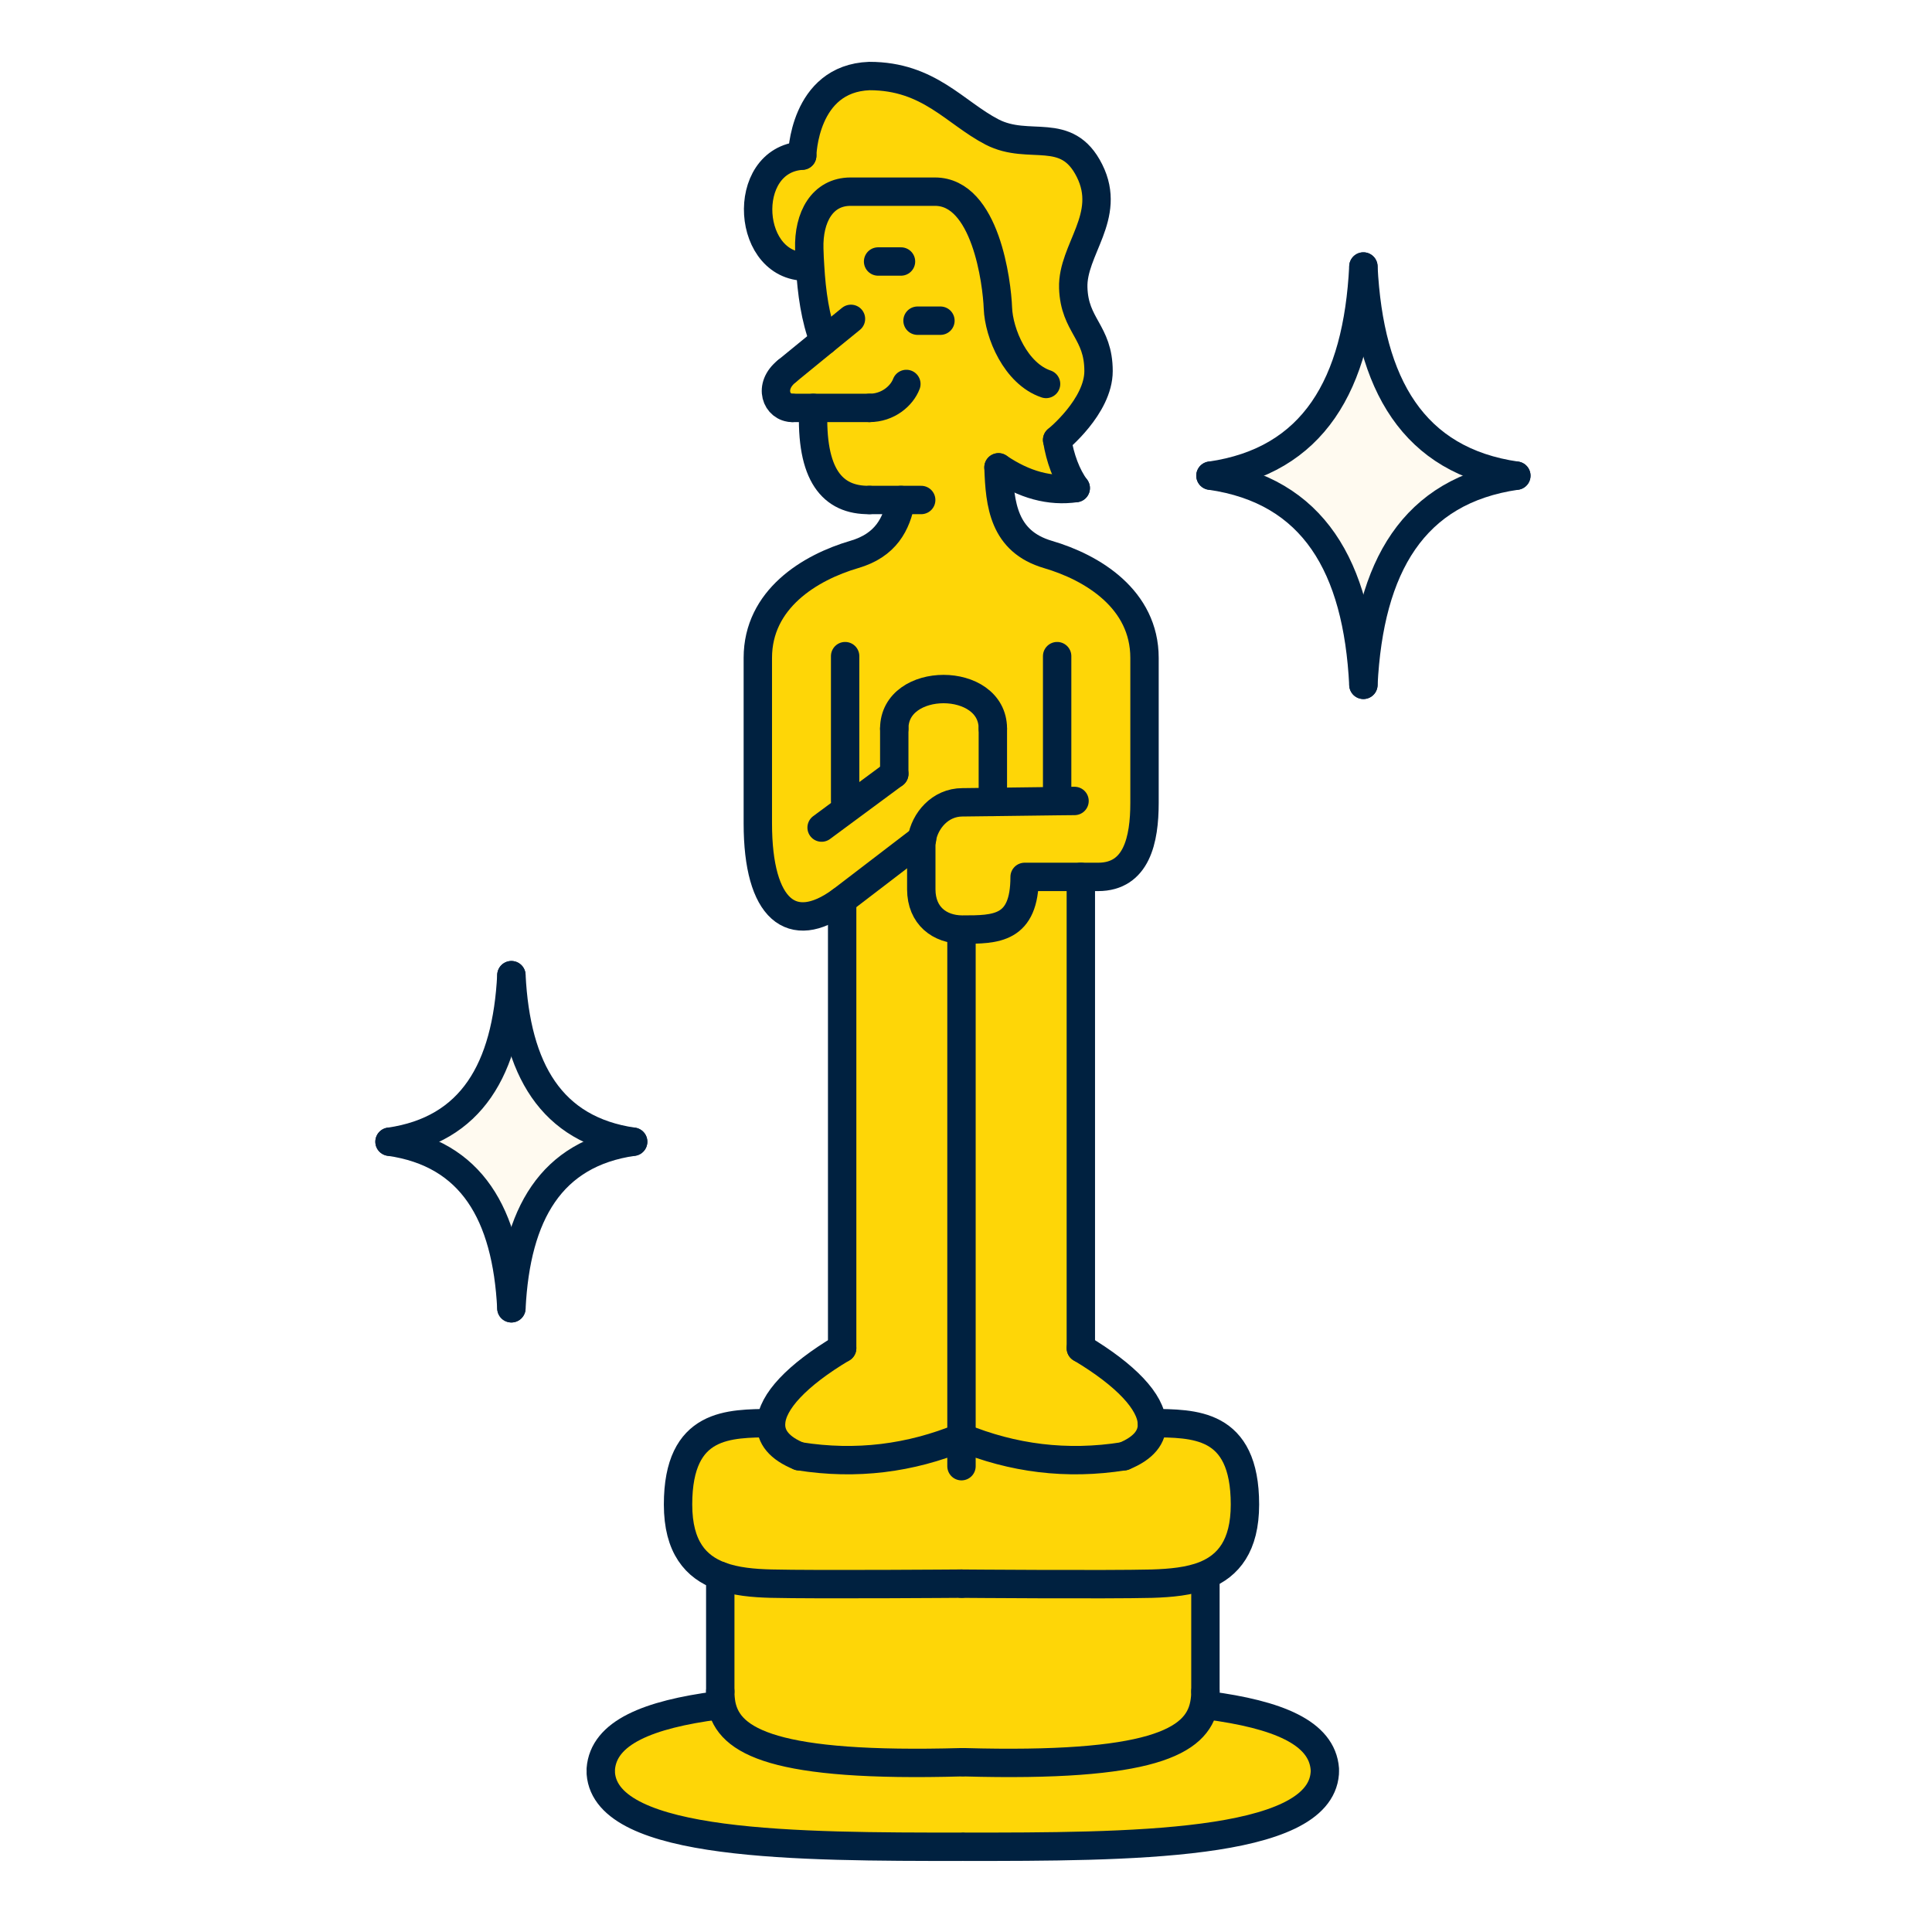
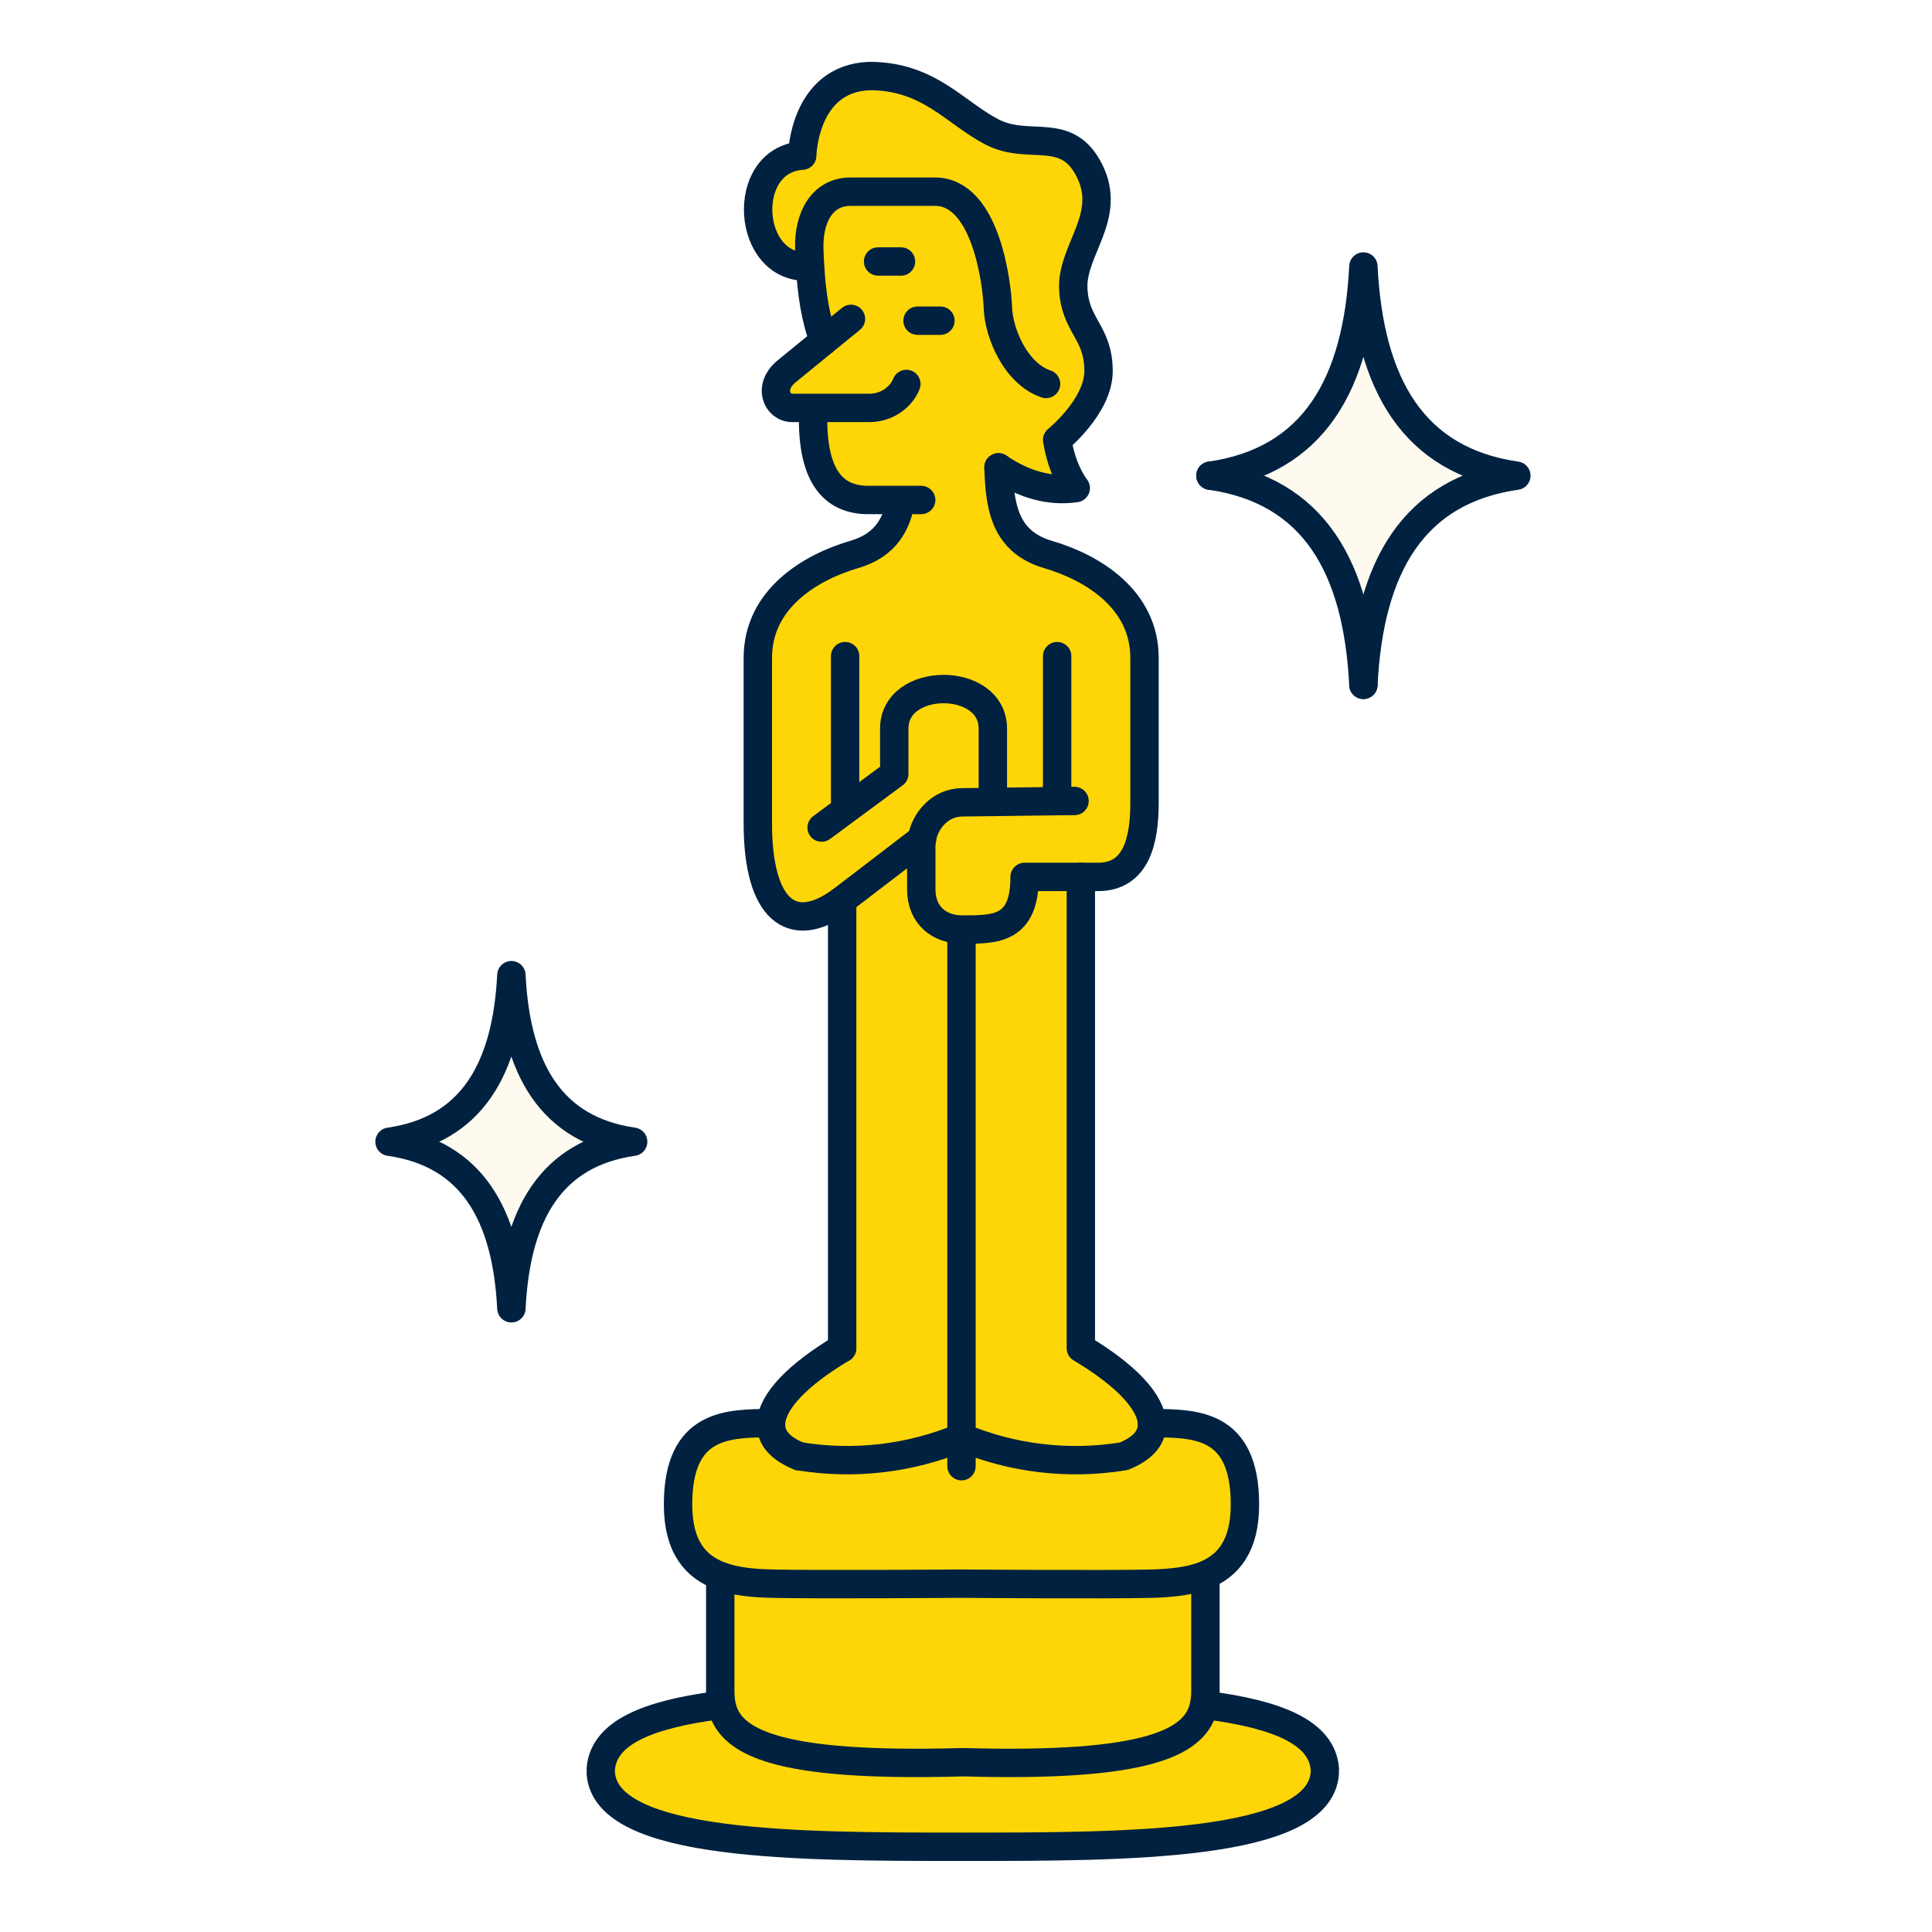
- <svg xmlns="http://www.w3.org/2000/svg" id="Layer_1" version="1.1" viewBox="0 0 68 68">
+ <svg xmlns="http://www.w3.org/2000/svg" id="Layer_1" viewBox="0 0 68 68">
  <defs>
-     <style>
-       .st0 {
-         fill: #fffaf0;
-       }
- 
-       .st1 {
-         fill: #fed607;
-       }
- 
-       .st2 {
-         fill: none;
-         stroke: #002140;
-         stroke-linecap: round;
-         stroke-linejoin: round;
-         stroke-width: .999px;
-       }
-     </style>
+     <style>.st0{fill:#fffaf0}.st1{fill:#fed607}.st2{fill:none;stroke:#002140;stroke-linecap:round;stroke-linejoin:round;stroke-width:.999px}</style>
  </defs>
-   <path class="st0" d="M47.987,9.38c.208,4.163,1.762,6.84,5.383,7.362-3.621.522-5.175,3.196-5.383,7.362-.208-4.166-1.762-6.84-5.383-7.362,3.622-.522,5.175-3.199,5.383-7.362Z" />
-   <path class="st1" d="M46.63,62.267v.148c-.195,2.584-6.982,2.584-12.695,2.584h-.092c-5.713,0-12.5,0-12.695-2.584v-.148c.095-1.293,1.676-1.923,4.111-2.243l.135-.029c.261,1.318,1.884,2.215,8.45,2.032h.092c6.566.182,8.192-.714,8.45-2.032l.135.029c2.435.321,4.015.952,4.111,2.243h-.003Z" />
-   <path class="st1" d="M33.841,50.588c1.797.736,3.697.988,5.714.667.695-.28,1.019-.683.988-1.17h.003c1.451.029,3.272-.047,3.272,2.869,0,1.457-.588,2.152-1.404,2.485-.554.224-1.217.28-1.866.301-1.602.04-6.705,0-6.705,0,0,0-5.103.04-6.705,0-.617-.016-1.246-.069-1.784-.271-.856-.317-1.488-1.007-1.488-2.514,0-2.914,1.821-2.838,3.272-2.869h.003c-.029.485.293.89.988,1.17,2.016.321,3.916.069,5.714-.667l-.002-.002Z" />
-   <path class="st1" d="M42.427,55.468v4.065c0,.158-.013.311-.043.459-.258,1.318-1.884,2.215-8.45,2.032h-.092c-6.566.182-8.189-.714-8.45-2.032-.026-.148-.04-.301-.04-.459v-4.065c.538.201,1.167.255,1.784.271,1.602.04,6.705,0,6.705,0,0,0,5.103.04,6.705,0,.651-.019,1.312-.076,1.866-.301l.013.029.003.002Z" />
-   <path class="st1" d="M40.543,50.085c.029.485-.293.89-.988,1.17-2.016.321-3.917.069-5.714-.667v-17.613l.013-.258h.019c1.177,0,2.187,0,2.187-1.853h1.979v16.589c1.605.959,2.466,1.894,2.501,2.633l.002-.002Z" />
-   <path class="st1" d="M31.712,17.598h-1.11c-1.306.016-2.076-.878-1.976-3.241h-.736c-.559,0-.872-.753-.192-1.296l1.302-1.064c-.305-.78-.434-1.699-.485-2.621l-.034.003c-2.227.142-2.472-3.763-.245-3.902,0,0,.044-2.713,2.366-2.8,2.095,0,3.004,1.289,4.316,1.97,1.315.677,2.624-.251,3.43,1.362.806,1.61-.614,2.775-.572,4.121.043,1.344.89,1.536.89,2.932,0,1.246-1.457,2.422-1.457,2.422.103.635.327,1.259.654,1.696-.906.132-1.812-.113-2.719-.73.043,1.302.176,2.608,1.742,3.067,1.567.459,3.397,1.573,3.397,3.641v5.099c0,1.305-.277,2.608-1.633,2.608h-2.587c0,1.854-1.011,1.854-2.187,1.854h-.019c-.777-.007-1.428-.479-1.431-1.415-.003-.941.003-.827,0-1.533,0-.076.007-.155.019-.232l-2.832,2.168c-.01.006-.016.013-.026.019-1.708,1.239-2.911.308-2.911-2.743v-5.826c0-2.069,1.831-3.181,3.397-3.641,1.098-.321,1.491-1.057,1.642-1.916l-.005-.002Z" />
-   <path class="st1" d="M33.854,32.717l-.013.258v17.613c-1.797.737-3.697.988-5.714.667-.695-.28-1.019-.683-.988-1.17.037-.74.896-1.676,2.501-2.634v-15.646l-.056-.079c.01-.007.016-.013.026-.019l2.832-2.168c-.013.076-.019.155-.019.232.003.708-.003.592,0,1.533.003.935.654,1.407,1.431,1.415v-.002Z" />
-   <path class="st0" d="M17.998,34.323c.166,3.315,1.401,5.446,4.286,5.862-2.885.413-4.121,2.545-4.286,5.862-.169-3.319-1.404-5.449-4.289-5.862,2.885-.416,4.121-2.548,4.289-5.862Z" />
-   <path class="st2" d="M42.604,16.742c3.622.522,5.175,3.196,5.383,7.362" />
-   <path class="st2" d="M53.37,16.742c-3.621.522-5.175,3.196-5.383,7.362" />
-   <path class="st2" d="M42.604,16.742c3.622-.522,5.175-3.199,5.383-7.362" />
-   <path class="st2" d="M53.37,16.742c-3.621-.522-5.175-3.199-5.383-7.362" />
-   <path class="st2" d="M13.71,40.185c2.885.413,4.121,2.545,4.289,5.862" />
-   <path class="st2" d="M22.285,40.185c-2.885.413-4.121,2.545-4.285,5.862" />
-   <path class="st2" d="M13.71,40.185c2.885-.416,4.121-2.548,4.289-5.862" />
-   <path class="st2" d="M22.285,40.185c-2.885-.416-4.121-2.548-4.285-5.862" />
-   <path class="st2" d="M27.698,13.061l1.302-1.064.951-.774" />
-   <path class="st2" d="M27.889,14.357h2.713" />
-   <path class="st2" d="M31.901,13.514c-.161.422-.648.843-1.299.843" />
-   <path class="st2" d="M27.698,13.061c-.68.542-.368,1.296.192,1.296" />
-   <path class="st2" d="M32.423,17.598h-1.821" />
-   <path class="st2" d="M28.626,14.357c-.1,2.363.67,3.259,1.976,3.241" />
-   <path class="st2" d="M33.841,51.605v-18.63" />
-   <path class="st2" d="M35.144,16.449c.043,1.302.176,2.608,1.742,3.067,1.566.459,3.397,1.573,3.397,3.641v5.099c0,1.306-.277,2.608-1.633,2.608h-2.587c0,1.854-1.011,1.854-2.187,1.854h-.019c-.777-.007-1.428-.479-1.431-1.415-.003-.941.003-.827,0-1.533,0-.076.007-.155.019-.232.103-.641.638-1.299,1.431-1.299l1.07-.013,2.263-.029.611-.006" />
-   <path class="st2" d="M37.208,23.094v5.103" />
-   <path class="st2" d="M31.712,17.598c-.151.859-.545,1.596-1.642,1.916-1.567.459-3.397,1.573-3.397,3.641v5.826c0,3.049,1.202,3.983,2.911,2.743.01-.007.016-.013.026-.019" />
-   <path class="st2" d="M29.746,23.094v5.103" />
-   <path class="st2" d="M36.818,13.514c-1.067-.359-1.662-1.781-1.695-2.674-.034-.893-.43-4.094-2.215-4.094h-2.97c-.991,0-1.488.893-1.454,2.013.007.205.013.413.029.617.053.922.182,1.841.485,2.621" />
-   <path class="st2" d="M30.906,9.204h.806" />
-   <path class="st2" d="M32.294,11.287h.806" />
-   <path class="st2" d="M29.611,31.705l2.832-2.168.011-.007" />
-   <path class="st2" d="M28.918,29.128l2.558-1.891" />
-   <path class="st2" d="M31.475,27.238v-1.592" />
-   <path class="st2" d="M34.945,28.226v-2.58" />
-   <path class="st2" d="M31.475,25.645c0-1.857,3.47-1.857,3.47,0" />
-   <path class="st2" d="M37.208,15.483s1.457-1.177,1.457-2.422c0-1.394-.846-1.586-.89-2.932-.043-1.344,1.378-2.511.572-4.121-.806-1.613-2.114-.683-3.43-1.362-1.312-.68-2.221-1.97-4.316-1.97-2.322.085-2.366,2.8-2.366,2.8" />
-   <path class="st2" d="M35.144,16.449c.909.617,1.815.862,2.719.73" />
-   <path class="st2" d="M37.208,15.483c.103.635.327,1.259.654,1.695" />
-   <path class="st2" d="M28.236,5.478c-2.227.139-1.982,4.045.245,3.902" />
-   <path class="st2" d="M33.841,50.588c1.797.737,3.697.988,5.714.667" />
-   <path class="st2" d="M38.042,47.452v-16.589" />
-   <path class="st2" d="M39.555,51.255c.695-.28,1.019-.683.988-1.17-.037-.74-.896-1.676-2.501-2.634" />
-   <path class="st2" d="M33.841,50.588c-1.797.737-3.697.988-5.714.667" />
-   <path class="st2" d="M29.641,47.452v-15.646" />
-   <path class="st2" d="M28.128,51.255c-.695-.28-1.019-.683-.988-1.17.037-.74.896-1.676,2.501-2.634" />
-   <path class="st2" d="M27.137,50.085c-1.451.029-3.272-.047-3.272,2.869,0,1.507.632,2.197,1.488,2.514.538.201,1.167.255,1.784.271,1.602.04,6.705,0,6.705,0" />
-   <path class="st2" d="M40.546,50.085c1.451.029,3.272-.047,3.272,2.869,0,1.457-.588,2.152-1.404,2.485-.554.224-1.217.28-1.866.301-1.602.04-6.705,0-6.705,0" />
-   <path class="st2" d="M25.351,55.468v4.065" />
-   <path class="st2" d="M33.841,62.025c-6.566.182-8.189-.714-8.45-2.032-.026-.148-.04-.301-.04-.459" />
-   <path class="st2" d="M33.841,65c-5.714,0-12.5,0-12.695-2.584" />
-   <path class="st2" d="M25.256,60.023c-2.435.321-4.015.952-4.111,2.243" />
-   <path class="st2" d="M42.427,55.468v4.065" />
-   <path class="st2" d="M33.933,62.025c6.566.182,8.192-.714,8.45-2.032.029-.148.044-.301.044-.459" />
-   <path class="st2" d="M33.933,65c5.714,0,12.5,0,12.695-2.584" />
-   <path class="st2" d="M42.519,60.023c2.435.321,4.015.952,4.111,2.243" />
+   <path d="M47.987 9.38c.208 4.163 1.762 6.84 5.383 7.362-3.621.522-5.175 3.196-5.383 7.362-.208-4.166-1.762-6.84-5.383-7.362 3.622-.522 5.175-3.199 5.383-7.362" class="st0" />
+   <path d="M46.63 62.267v.148c-.195 2.584-6.982 2.584-12.695 2.584h-.092c-5.713 0-12.5 0-12.695-2.584v-.148c.095-1.293 1.676-1.923 4.111-2.243l.135-.029c.261 1.318 1.884 2.215 8.45 2.032h.092c6.566.182 8.192-.714 8.45-2.032l.135.029c2.435.321 4.015.952 4.111 2.243zM33.841 50.588c1.797.736 3.697.988 5.714.667.695-.28 1.019-.683.988-1.17h.003c1.451.029 3.272-.047 3.272 2.869 0 1.457-.588 2.152-1.404 2.485-.554.224-1.217.28-1.866.301-1.602.04-6.705 0-6.705 0s-5.103.04-6.705 0c-.617-.016-1.246-.069-1.784-.271-.856-.317-1.488-1.007-1.488-2.514 0-2.914 1.821-2.838 3.272-2.869h.003c-.029.485.293.89.988 1.17a10.46 10.46 0 0 0 5.714-.667l-.002-.002Z" class="st1" />
+   <path d="M42.427 55.468v4.065q.001.237-.043.459c-.258 1.318-1.884 2.215-8.45 2.032h-.092c-6.566.182-8.189-.714-8.45-2.032a3 3 0 0 1-.04-.459v-4.065c.538.201 1.167.255 1.784.271 1.602.04 6.705 0 6.705 0s5.103.04 6.705 0c.651-.019 1.312-.076 1.866-.301l.013.029.003.002Zm-1.884-5.383c.029.485-.293.89-.988 1.17a10.46 10.46 0 0 1-5.714-.667V32.975l.013-.258h.019c1.177 0 2.187 0 2.187-1.853h1.979v16.589c1.605.959 2.466 1.894 2.501 2.633l.002-.002Z" class="st1" />
+   <path d="M31.712 17.598h-1.11c-1.306.016-2.076-.878-1.976-3.241h-.736c-.559 0-.872-.753-.192-1.296L29 11.997c-.305-.78-.434-1.699-.485-2.621l-.034.003c-2.227.142-2.472-3.763-.245-3.902 0 0 .044-2.713 2.366-2.8 2.095 0 3.004 1.289 4.316 1.97 1.315.677 2.624-.251 3.43 1.362.806 1.61-.614 2.775-.572 4.121.043 1.344.89 1.536.89 2.932 0 1.246-1.457 2.422-1.457 2.422.103.635.327 1.259.654 1.696q-1.359.197-2.719-.73c.043 1.302.176 2.608 1.742 3.067s3.397 1.573 3.397 3.641v5.099c0 1.305-.277 2.608-1.633 2.608h-2.587c0 1.854-1.011 1.854-2.187 1.854h-.019c-.777-.007-1.428-.479-1.431-1.415-.003-.941.003-.827 0-1.533q0-.115.019-.232l-2.832 2.168c-.01.006-.016.013-.026.019-1.708 1.239-2.911.308-2.911-2.743v-5.826c0-2.069 1.831-3.181 3.397-3.641 1.098-.321 1.491-1.057 1.642-1.916l-.005-.002Z" class="st1" />
+   <path d="m33.854 32.717-.013.258v17.613a10.45 10.45 0 0 1-5.714.667c-.695-.28-1.019-.683-.988-1.17.037-.74.896-1.676 2.501-2.634V31.805l-.056-.079.026-.019 2.832-2.168a1.4 1.4 0 0 0-.019.232c.003.708-.003.592 0 1.533.003.935.654 1.407 1.431 1.415z" class="st1" />
+   <path d="M17.998 34.323c.166 3.315 1.401 5.446 4.286 5.862-2.885.413-4.121 2.545-4.286 5.862-.169-3.319-1.404-5.449-4.289-5.862 2.885-.416 4.121-2.548 4.289-5.862" class="st0" />
+   <path d="M42.604 16.742c3.622.522 5.175 3.196 5.383 7.362" class="st2" />
+   <path d="M53.37 16.742c-3.621.522-5.175 3.196-5.383 7.362m-5.383-7.362c3.622-.522 5.175-3.199 5.383-7.362m5.383 7.362c-3.621-.522-5.175-3.199-5.383-7.362M13.71 40.185c2.885.413 4.121 2.545 4.289 5.862m4.286-5.862c-2.885.413-4.121 2.545-4.285 5.862m-4.29-5.862c2.885-.416 4.121-2.548 4.289-5.862m4.286 5.862c-2.885-.416-4.121-2.548-4.285-5.862m9.698-21.262L29 11.997l.951-.774m-2.062 3.134h2.713m1.299-.843c-.161.422-.648.843-1.299.843m-2.904-1.296c-.68.542-.368 1.296.192 1.296m4.533 3.241h-1.821m-1.976-3.241c-.1 2.363.67 3.259 1.976 3.241m3.239 34.007v-18.63m1.303-16.526c.043 1.302.176 2.608 1.742 3.067s3.397 1.573 3.397 3.641v5.099c0 1.306-.277 2.608-1.633 2.608h-2.587c0 1.854-1.011 1.854-2.187 1.854h-.019c-.777-.007-1.428-.479-1.431-1.415-.003-.941.003-.827 0-1.533q0-.115.019-.232c.103-.641.638-1.299 1.431-1.299l1.07-.013 2.263-.029.611-.006m-.612-5.097v5.103m-5.496-10.599c-.151.859-.545 1.596-1.642 1.916-1.567.459-3.397 1.573-3.397 3.641v5.826c0 3.049 1.202 3.983 2.911 2.743l.026-.019m.136-8.611v5.103" class="st2" />
+   <path d="M36.818 13.514c-1.067-.359-1.662-1.781-1.695-2.674s-.43-4.094-2.215-4.094h-2.97c-.991 0-1.488.893-1.454 2.013.007.205.013.413.029.617.053.922.182 1.841.485 2.621m1.908-2.793h.806m.582 2.083h.806m-3.489 20.418 2.832-2.168.011-.007m-3.536-.402 2.558-1.891m-.001.001v-1.592m3.47 2.58v-2.58m-3.47-.001c0-1.857 3.47-1.857 3.47 0" class="st2" />
+   <path d="M37.208 15.483s1.457-1.177 1.457-2.422c0-1.394-.846-1.586-.89-2.932-.043-1.344 1.378-2.511.572-4.121-.806-1.613-2.114-.683-3.43-1.362-1.312-.68-2.221-1.97-4.316-1.97-2.322.085-2.366 2.8-2.366 2.8m6.909 10.973q1.363.927 2.719.73m-.655-1.696c.103.635.327 1.259.654 1.695m-9.626-11.7c-2.227.139-1.982 4.045.245 3.902m5.36 41.208a10.45 10.45 0 0 0 5.714.667m-1.513-3.803V30.863m1.513 20.392c.695-.28 1.019-.683.988-1.17-.037-.74-.896-1.676-2.501-2.634m-4.201 3.137a10.45 10.45 0 0 1-5.714.667m1.514-3.803V31.806" class="st2" />
+   <path d="M28.128 51.255c-.695-.28-1.019-.683-.988-1.17.037-.74.896-1.676 2.501-2.634" class="st2" />
+   <path d="M27.137 50.085c-1.451.029-3.272-.047-3.272 2.869 0 1.507.632 2.197 1.488 2.514.538.201 1.167.255 1.784.271 1.602.04 6.705 0 6.705 0m6.704-5.654c1.451.029 3.272-.047 3.272 2.869 0 1.457-.588 2.152-1.404 2.485-.554.224-1.217.28-1.866.301-1.602.04-6.705 0-6.705 0m-8.492-.272v4.065m8.49 2.492c-6.566.182-8.189-.714-8.45-2.032a3 3 0 0 1-.04-.459M33.841 65c-5.714 0-12.5 0-12.695-2.584m4.11-2.393c-2.435.321-4.015.952-4.111 2.243m21.282-6.798v4.065m-8.494 2.492c6.566.182 8.192-.714 8.45-2.032q.044-.222.044-.459M33.933 65c5.714 0 12.5 0 12.695-2.584m-4.109-2.393c2.435.321 4.015.952 4.111 2.243" class="st2" />
</svg>
